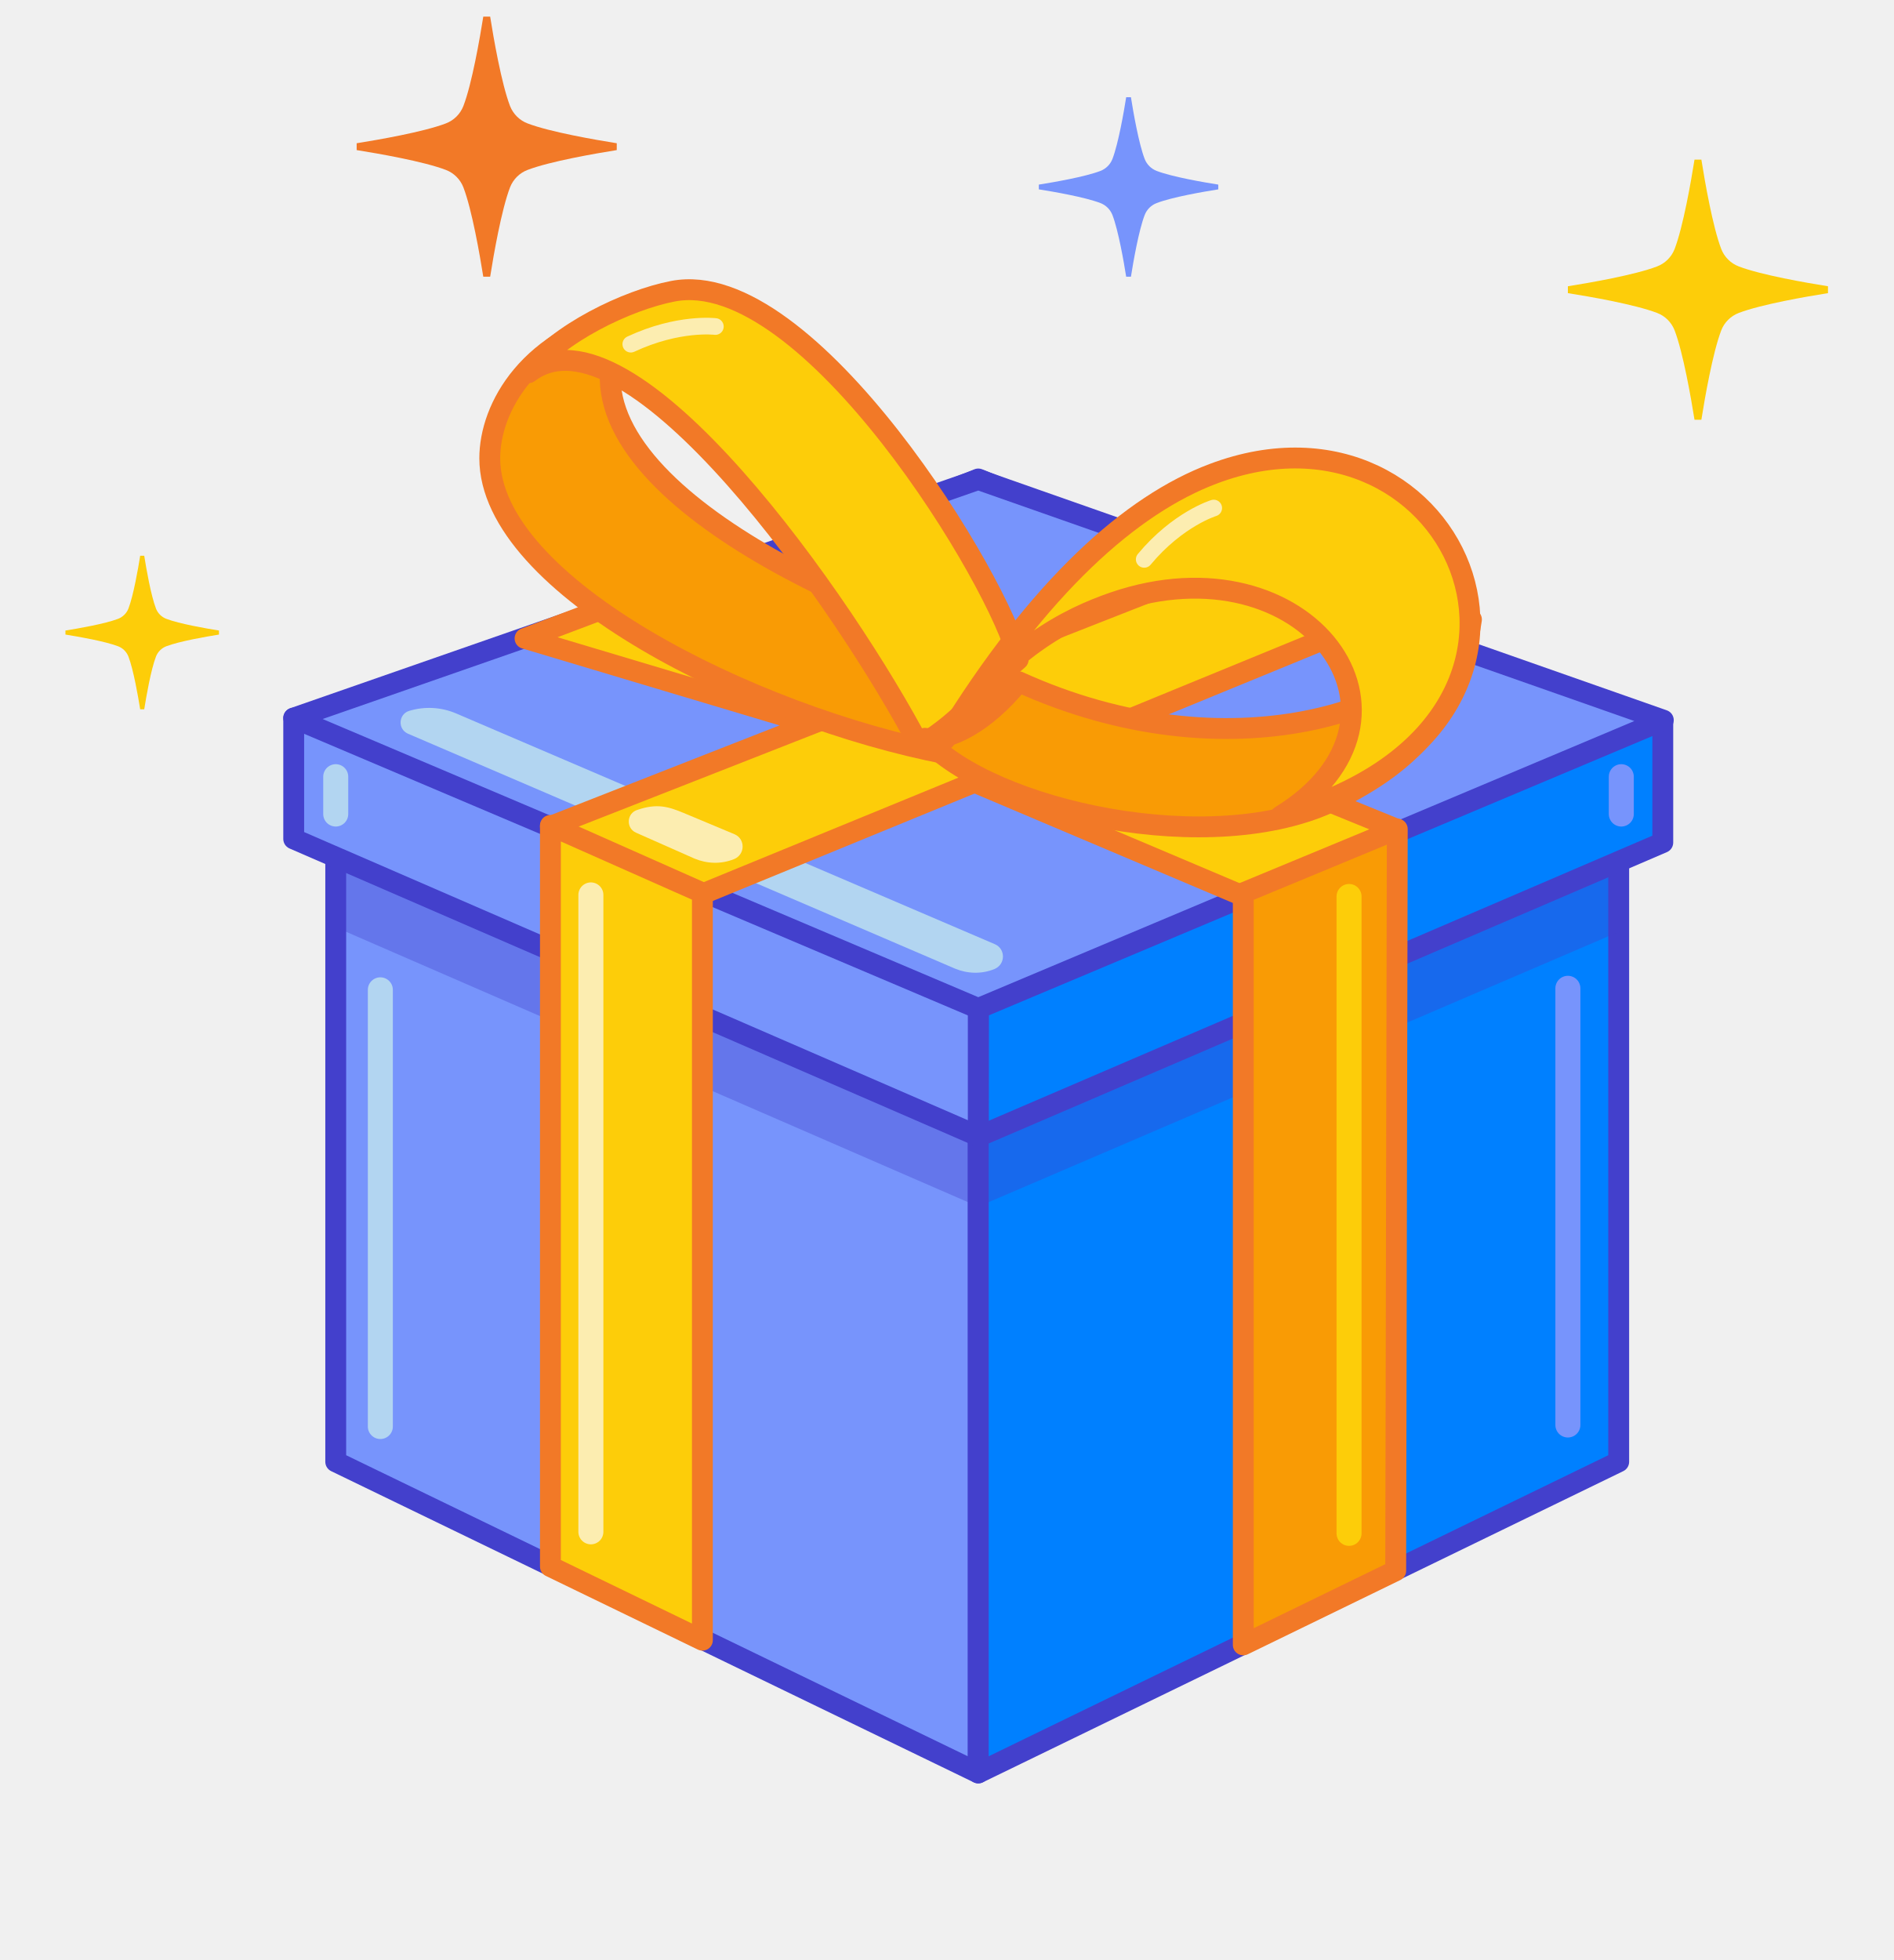
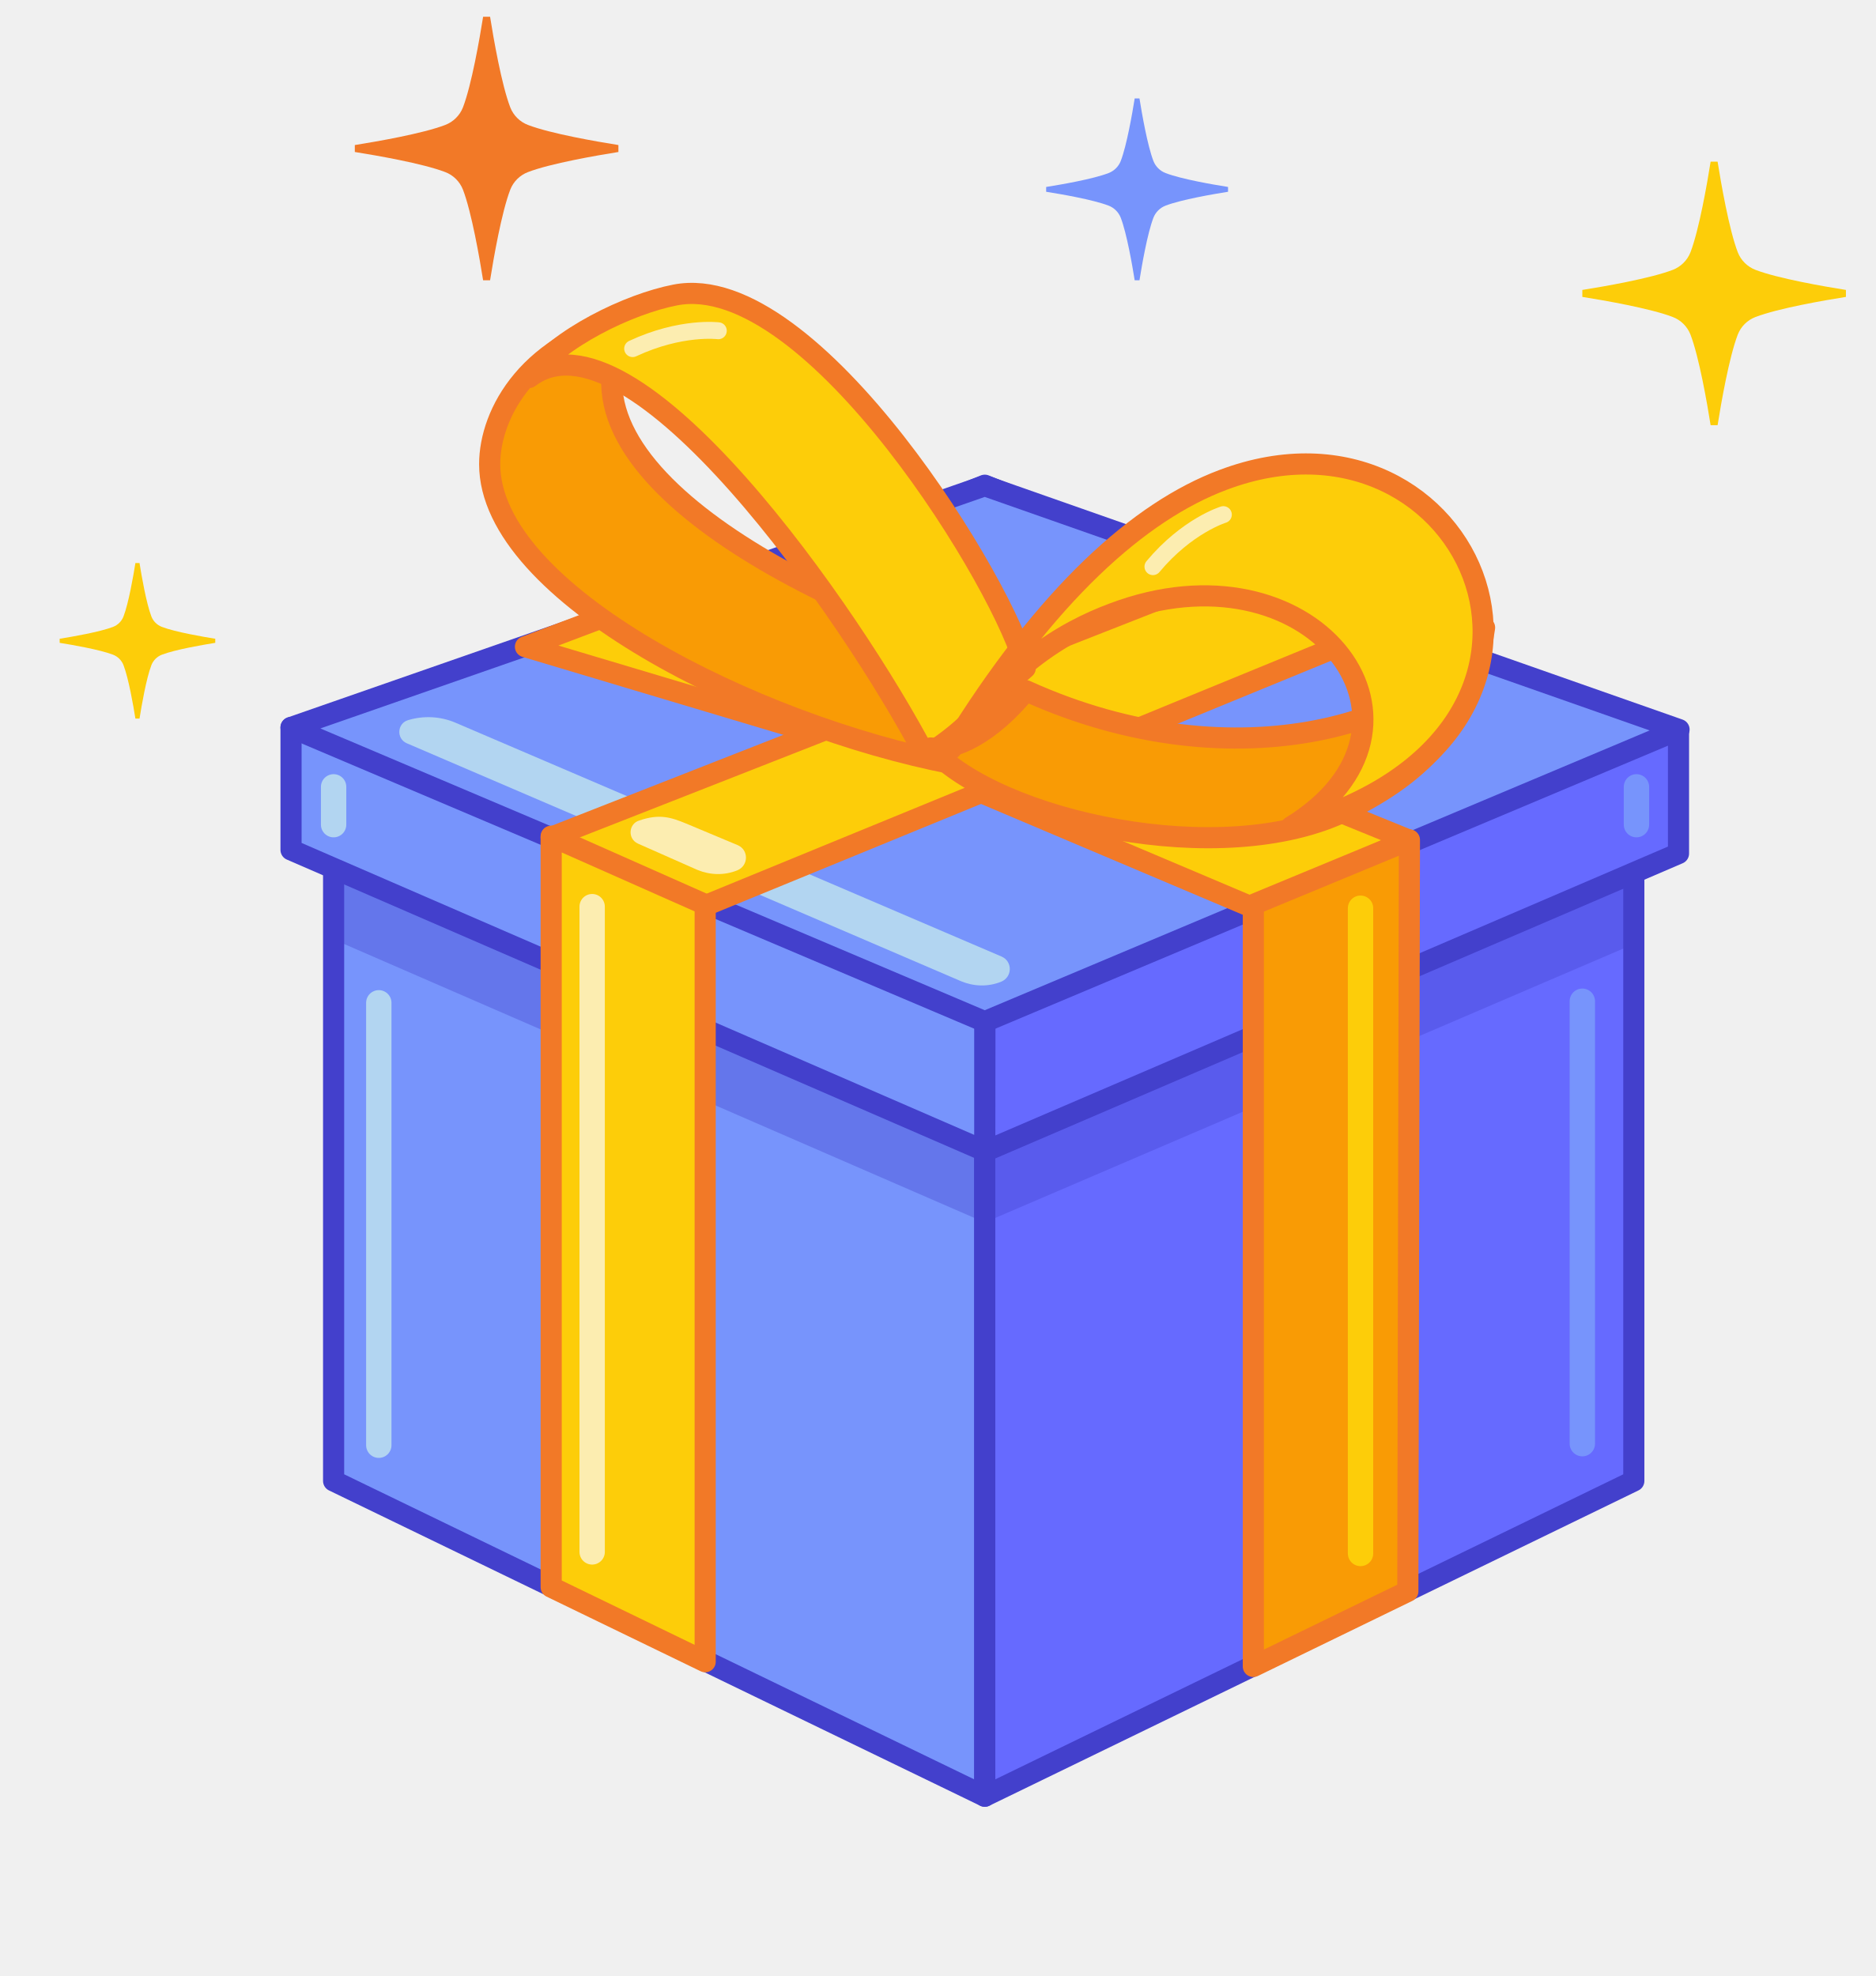
- <svg xmlns="http://www.w3.org/2000/svg" width="width" height="height" viewBox="0 0 57 59" fill="none">
+ <svg xmlns="http://www.w3.org/2000/svg" width="width" height="height" viewBox="0 0 56 59" fill="none">
  <g id="Present_ 1" clip-path="url(#clip0_1422_38365)">
-     <g id="Group 156351">
+     <g id="Group 156352">
      <g id="BOX">
        <g id="Group">
-           <path id="Vector" d="M10.107 22.24V44.002L29.45 53.369V30.358L10.107 22.24Z" fill="#7794FC" stroke="#4340CC" stroke-width="0.628" stroke-miterlimit="10" stroke-linecap="round" stroke-linejoin="round" />
-           <path id="Vector_2" d="M48.73 22.24V44.002L29.45 53.369V30.358L48.73 22.24Z" fill="#0080FF" stroke="#4340CC" stroke-width="0.628" stroke-miterlimit="10" stroke-linecap="round" stroke-linejoin="round" />
-           <path id="Vector_3" d="M29.45 14.418L48.668 22.146L29.45 30.358L10.107 22.193L29.45 14.418Z" fill="#4747DD" stroke="#4340CC" stroke-width="0.628" stroke-miterlimit="10" stroke-linecap="round" stroke-linejoin="round" />
+           <path id="Vector" d="M9.959 22.348V44.218L29.398 53.632V30.506L9.959 22.348Z" fill="#7794FC" stroke="#4340CC" stroke-width="0.631" stroke-miterlimit="10" stroke-linecap="round" stroke-linejoin="round" />
+           <path id="Vector_2" d="M48.773 22.348V44.218L29.397 53.632V30.506L48.773 22.348Z" fill="#666AFF" stroke="#4340CC" stroke-width="0.631" stroke-miterlimit="10" stroke-linecap="round" stroke-linejoin="round" />
+           <path id="Vector_3" d="M29.398 14.488L48.711 22.254L29.398 30.506L9.959 22.301L29.398 14.488Z" fill="#4747DD" stroke="#4340CC" stroke-width="0.631" stroke-miterlimit="10" stroke-linecap="round" stroke-linejoin="round" />
        </g>
      </g>
      <g id="Cover_1_">
        <g id="Group_2">
-           <path id="Vector_4" opacity="0.35" d="M48.808 25.909V28.017L29.45 36.322L10.2 27.954V25.847L48.808 25.909Z" fill="#4340CC" />
+           <path id="Vector_4" opacity="0.35" d="M48.852 26.035V28.154L29.397 36.5L10.053 28.091V25.973L48.852 26.035Z" fill="#4340CC" />
          <g id="Group_3">
-             <path id="Vector_5" d="M50.057 25.362L29.45 34.214L29.465 21.771L50.057 21.787V25.362Z" fill="#0080FF" stroke="#4340CC" stroke-width="0.628" stroke-miterlimit="10" stroke-linecap="round" stroke-linejoin="round" />
-             <path id="Vector_6" d="M29.45 21.772L8.842 21.616V25.253C19.084 29.703 13.604 27.314 29.45 34.199V21.772Z" fill="#7794FC" stroke="#4340CC" stroke-width="0.628" stroke-miterlimit="10" stroke-linecap="round" stroke-linejoin="round" />
-             <path id="Vector_7" d="M29.45 14.434L50.073 21.678L29.45 30.358L8.842 21.615L29.45 14.434Z" fill="#7794FC" stroke="#4340CC" stroke-width="0.628" stroke-miterlimit="10" stroke-linecap="round" stroke-linejoin="round" />
-             <path id="Vector_8" d="M13.729 21.475L29.949 28.422C30.277 28.563 30.277 29.031 29.934 29.172C29.543 29.328 29.122 29.312 28.747 29.156L12.277 22.084C11.965 21.943 11.996 21.491 12.324 21.397C12.792 21.256 13.292 21.288 13.729 21.475Z" fill="#B2D5F1" />
+             <path id="Vector_5" d="M50.107 25.485L29.397 34.381L29.413 21.877L50.107 21.893V25.485Z" fill="#666AFF" stroke="#4340CC" stroke-width="0.631" stroke-miterlimit="10" stroke-linecap="round" stroke-linejoin="round" />
+             <path id="Vector_6" d="M29.397 21.878L8.688 21.721V25.376C18.98 29.848 13.473 27.447 29.397 34.366V21.878Z" fill="#7794FC" stroke="#4340CC" stroke-width="0.631" stroke-miterlimit="10" stroke-linecap="round" stroke-linejoin="round" />
+             <path id="Vector_7" d="M29.397 14.503L50.123 21.783L29.397 30.506L8.688 21.721L29.397 14.503Z" fill="#7794FC" stroke="#4340CC" stroke-width="0.631" stroke-miterlimit="10" stroke-linecap="round" stroke-linejoin="round" />
+             <path id="Vector_8" d="M13.598 21.579L29.899 28.561C30.229 28.702 30.229 29.173 29.884 29.314C29.491 29.471 29.068 29.455 28.691 29.298L12.139 22.191C11.825 22.05 11.857 21.595 12.186 21.501C12.657 21.36 13.159 21.391 13.598 21.579Z" fill="#B2D5F1" />
          </g>
        </g>
      </g>
      <g id="Ribbons_1_">
        <g id="Group_4">
-           <path id="Vector_9" d="M22.097 16.838L15.806 19.217L27.061 22.584C28.56 21.99 30.09 21.381 31.573 20.695L22.097 16.838Z" fill="#FDCD09" stroke="#F27927" stroke-width="0.628" stroke-miterlimit="10" stroke-linecap="round" stroke-linejoin="round" />
+           <path id="Vector_9" d="M22.008 16.919L15.686 19.31L26.997 22.693C28.503 22.097 30.041 21.485 31.531 20.795L22.008 16.919Z" fill="#FDCD09" stroke="#F27927" stroke-width="0.631" stroke-miterlimit="10" stroke-linecap="round" stroke-linejoin="round" />
          <g id="Group_5">
-             <path id="Vector_10" d="M42.033 24.956L31.573 20.694C30.09 21.381 28.56 21.99 27.061 22.583L37.459 26.986L42.033 24.956Z" fill="#FDCD09" stroke="#F27927" stroke-width="0.628" stroke-miterlimit="10" stroke-linecap="round" stroke-linejoin="round" />
-             <path id="Vector_11" d="M42.064 24.956L42.017 47.281L37.428 49.514V26.877L42.064 24.956Z" fill="#F99B05" stroke="#F27927" stroke-width="0.628" stroke-miterlimit="10" stroke-linecap="round" stroke-linejoin="round" />
+             <path id="Vector_10" d="M42.043 25.078L31.531 20.795C30.041 21.485 28.503 22.097 26.997 22.693L37.446 27.118L42.043 25.078Z" fill="#FDCD09" stroke="#F27927" stroke-width="0.631" stroke-miterlimit="10" stroke-linecap="round" stroke-linejoin="round" />
+             <path id="Vector_11" d="M42.074 25.078L42.027 47.514L37.415 49.757V27.008L42.074 25.078Z" fill="#F99B05" stroke="#F27927" stroke-width="0.631" stroke-miterlimit="10" stroke-linecap="round" stroke-linejoin="round" />
          </g>
-           <path id="Vector_12" d="M36.819 16.948L27.155 20.741C28.654 21.397 30.199 21.959 31.651 22.615L41.424 18.603L36.819 16.948Z" fill="#FDCD09" stroke="#F27927" stroke-width="0.628" stroke-miterlimit="10" stroke-linecap="round" stroke-linejoin="round" />
+           <path id="Vector_12" d="M36.803 17.029L27.091 20.842C28.598 21.501 30.151 22.066 31.61 22.724L41.431 18.692L36.803 17.029Z" fill="#FDCD09" stroke="#F27927" stroke-width="0.631" stroke-miterlimit="10" stroke-linecap="round" stroke-linejoin="round" />
          <g id="Group_6">
-             <path id="Vector_13" d="M16.57 24.878L21.113 26.923L31.651 22.599C30.199 21.943 28.654 21.397 27.155 20.726L16.57 24.878Z" fill="#FDCD09" stroke="#F27927" stroke-width="0.628" stroke-miterlimit="10" stroke-linecap="round" stroke-linejoin="round" />
-             <path id="Vector_14" d="M16.57 24.847V47.156L21.145 49.373V26.877L16.57 24.847Z" fill="#FDCD09" stroke="#F27927" stroke-width="0.628" stroke-miterlimit="10" stroke-linecap="round" stroke-linejoin="round" />
+             <path id="Vector_13" d="M16.454 25L21.019 27.055L31.61 22.709C30.151 22.05 28.597 21.501 27.091 20.826L16.454 25Z" fill="#FDCD09" stroke="#F27927" stroke-width="0.631" stroke-miterlimit="10" stroke-linecap="round" stroke-linejoin="round" />
+             <path id="Vector_14" d="M16.454 24.968V47.388L21.051 49.616V27.007L16.454 24.968Z" fill="#FDCD09" stroke="#F27927" stroke-width="0.631" stroke-miterlimit="10" stroke-linecap="round" stroke-linejoin="round" />
          </g>
        </g>
-         <path id="Vector_15" d="M20.582 24.472L22.112 25.112C22.44 25.253 22.44 25.721 22.097 25.862C21.706 26.018 21.285 26.002 20.91 25.846L19.146 25.065C18.834 24.925 18.865 24.472 19.193 24.378C19.786 24.175 20.13 24.285 20.582 24.472Z" fill="#FCEDB0" />
-         <path id="Vector_16" d="M10.107 23.38V24.504" stroke="#B2D5F1" stroke-width="0.753" stroke-miterlimit="10" stroke-linecap="round" />
-         <path id="Vector_17" d="M48.808 23.38V24.504" stroke="#7794FC" stroke-width="0.753" stroke-miterlimit="10" stroke-linecap="round" />
-         <path id="Vector_18" d="M11.45 29.796V42.941" stroke="#B2D5F1" stroke-width="0.753" stroke-miterlimit="10" stroke-linecap="round" />
-         <path id="Vector_19" d="M47.2 29.75V42.895" stroke="#7794FC" stroke-width="0.753" stroke-miterlimit="10" stroke-linecap="round" />
-         <path id="Vector_20" d="M17.788 26.939V46.111" stroke="#FCEDB0" stroke-width="0.753" stroke-miterlimit="10" stroke-linecap="round" />
-         <path id="Vector_21" d="M40.612 26.986V46.157" stroke="#FDCD09" stroke-width="0.753" stroke-miterlimit="10" stroke-linecap="round" />
+         <path id="Vector_15" d="M20.486 24.591L22.023 25.235C22.353 25.376 22.353 25.846 22.008 25.988C21.616 26.145 21.192 26.129 20.815 25.972L19.043 25.188C18.729 25.046 18.76 24.591 19.09 24.497C19.686 24.293 20.031 24.403 20.486 24.591Z" fill="#FCEDB0" />
+         <path id="Vector_16" d="M9.959 23.494V24.623" stroke="#B2D5F1" stroke-width="0.757" stroke-miterlimit="10" stroke-linecap="round" />
+         <path id="Vector_17" d="M48.852 23.494V24.623" stroke="#7794FC" stroke-width="0.757" stroke-miterlimit="10" stroke-linecap="round" />
+         <path id="Vector_18" d="M11.308 29.942V43.152" stroke="#B2D5F1" stroke-width="0.757" stroke-miterlimit="10" stroke-linecap="round" />
+         <path id="Vector_19" d="M47.236 29.895V43.105" stroke="#7794FC" stroke-width="0.757" stroke-miterlimit="10" stroke-linecap="round" />
+         <path id="Vector_20" d="M17.677 27.071V46.337" stroke="#FCEDB0" stroke-width="0.757" stroke-miterlimit="10" stroke-linecap="round" />
+         <path id="Vector_21" d="M40.615 27.118V46.384" stroke="#FDCD09" stroke-width="0.757" stroke-miterlimit="10" stroke-linecap="round" />
      </g>
      <g id="Bow_1_">
        <g id="Group_7">
          <g id="Group_8">
-             <path id="Vector_22" d="M28.482 22.693C22.659 21.569 14.744 17.65 14.744 13.794C14.744 12.28 15.915 10.125 19.037 9.454C15.993 13.638 23.97 17.947 30.511 19.805C29.981 20.46 29.403 21.99 28.482 22.693Z" fill="#F99B05" stroke="#F27927" stroke-width="0.628" stroke-miterlimit="10" stroke-linecap="round" stroke-linejoin="round" />
-             <path id="Vector_23" d="M27.686 22.458C25.5 18.274 18.959 8.876 15.915 11.218C16.773 10.047 18.881 9.032 20.255 8.767C24.345 7.971 30.152 17.572 30.652 19.851C29.419 20.913 29.075 21.6 27.686 22.458Z" fill="#FDCD09" stroke="#F27927" stroke-width="0.628" stroke-miterlimit="10" stroke-linecap="round" stroke-linejoin="round" />
+             <path id="Vector_22" d="M28.425 22.803C22.573 21.673 14.618 17.735 14.618 13.86C14.618 12.338 15.795 10.173 18.933 9.499C15.873 13.703 23.89 18.034 30.464 19.901C29.931 20.559 29.35 22.097 28.425 22.803Z" fill="#F99B05" stroke="#F27927" stroke-width="0.631" stroke-miterlimit="10" stroke-linecap="round" stroke-linejoin="round" />
+             <path id="Vector_23" d="M27.625 22.568C25.428 18.363 18.854 8.918 15.795 11.271C16.658 10.095 18.776 9.075 20.157 8.808C24.267 8.008 30.104 17.657 30.606 19.948C29.366 21.015 29.021 21.705 27.625 22.568Z" fill="#FDCD09" stroke="#F27927" stroke-width="0.631" stroke-miterlimit="10" stroke-linecap="round" stroke-linejoin="round" />
          </g>
          <g id="Group_9">
-             <path id="Vector_24" d="M30.668 20.523C36.959 23.38 42.891 21.444 44.297 18.649C43.875 21.506 42.532 22.927 40.191 24.082C36.491 25.893 29.825 24.395 27.842 22.224C28.544 22.318 29.637 21.787 30.668 20.523Z" fill="#F99B05" stroke="#F27927" stroke-width="0.628" stroke-miterlimit="10" stroke-linecap="round" stroke-linejoin="round" />
-             <path id="Vector_25" d="M36.522 14.262C34.071 15.184 31.292 17.619 28.451 22.256C30.199 19.539 32.213 18.587 33.525 18.134C39.348 16.136 43.344 21.616 38.551 24.566C48.465 21.787 43.922 11.468 36.522 14.262Z" fill="#FDCD09" stroke="#F27927" stroke-width="0.628" stroke-miterlimit="10" stroke-linecap="round" stroke-linejoin="round" />
+             <path id="Vector_24" d="M30.621 20.622C36.944 23.494 42.906 21.548 44.318 18.74C43.894 21.611 42.545 23.039 40.192 24.2C36.473 26.02 29.774 24.513 27.782 22.333C28.488 22.427 29.586 21.893 30.621 20.622Z" fill="#F99B05" stroke="#F27927" stroke-width="0.631" stroke-miterlimit="10" stroke-linecap="round" stroke-linejoin="round" />
+             <path id="Vector_25" d="M36.505 14.331C34.041 15.257 31.249 17.704 28.393 22.364C30.151 19.634 32.174 18.677 33.492 18.222C39.344 16.213 43.361 21.72 38.544 24.686C48.507 21.893 43.941 11.522 36.505 14.331Z" fill="#FDCD09" stroke="#F27927" stroke-width="0.631" stroke-miterlimit="10" stroke-linecap="round" stroke-linejoin="round" />
          </g>
        </g>
        <g id="Vector_26">
-           <path d="M21.535 9.829C21.535 9.829 20.426 9.689 18.99 10.36L21.535 9.829Z" fill="#FCEDB0" />
-           <path d="M21.535 9.829C21.535 9.829 20.426 9.689 18.99 10.36" stroke="#FCEDB0" stroke-width="0.502" stroke-miterlimit="10" stroke-linecap="round" />
+           <path d="M21.443 9.876C21.443 9.876 20.329 9.734 18.886 10.409Z" fill="#FCEDB0" />
+           <path d="M21.443 9.876C21.443 9.876 20.329 9.734 18.886 10.409" stroke="#FCEDB0" stroke-width="0.505" stroke-miterlimit="10" stroke-linecap="round" />
        </g>
        <g id="Vector_27">
-           <path d="M36.538 15.293C36.538 15.293 35.46 15.62 34.446 16.838L36.538 15.293Z" fill="#FCEDB0" />
-           <path d="M36.538 15.293C36.538 15.293 35.46 15.62 34.446 16.838" stroke="#FCEDB0" stroke-width="0.502" stroke-miterlimit="10" stroke-linecap="round" />
+           <path d="M36.52 15.366C36.52 15.366 35.438 15.695 34.418 16.919Z" fill="#FCEDB0" />
+           <path d="M36.52 15.366C36.52 15.366 35.438 15.695 34.418 16.919" stroke="#FCEDB0" stroke-width="0.505" stroke-miterlimit="10" stroke-linecap="round" />
        </g>
      </g>
      <g id="Group 156350">
-         <path id="Vector_28" d="M18.567 4.415V4.518C17.928 4.62 16.557 4.857 15.882 5.115C15.64 5.207 15.45 5.397 15.355 5.637C15.097 6.308 14.857 7.688 14.756 8.33H14.549C14.447 7.688 14.208 6.308 13.949 5.637C13.855 5.397 13.663 5.206 13.423 5.115C12.748 4.857 11.376 4.62 10.737 4.518V4.312C11.376 4.21 12.748 3.973 13.423 3.715C13.664 3.623 13.855 3.433 13.949 3.194C14.208 2.522 14.447 1.142 14.549 0.5H14.756C14.857 1.142 15.097 2.522 15.355 3.194C15.45 3.433 15.642 3.624 15.882 3.715C16.557 3.973 17.928 4.21 18.567 4.312V4.415Z" fill="#F27927" />
+         <path id="Vector_28" d="M18.461 4.434V4.538C17.819 4.641 16.44 4.878 15.762 5.138C15.519 5.231 15.327 5.421 15.233 5.662C14.973 6.337 14.732 7.724 14.63 8.369H14.422C14.32 7.724 14.079 6.337 13.82 5.662C13.725 5.421 13.532 5.229 13.291 5.138C12.613 4.878 11.234 4.641 10.592 4.538V4.331C11.234 4.228 12.613 3.991 13.291 3.731C13.533 3.638 13.725 3.448 13.82 3.207C14.079 2.532 14.32 1.145 14.422 0.5H14.63C14.732 1.145 14.973 2.532 15.233 3.207C15.327 3.448 15.521 3.64 15.762 3.731C16.44 3.991 17.819 4.228 18.461 4.331V4.434Z" fill="#F27927" />
      </g>
      <g id="Group 156349">
-         <path id="Vector_29" d="M36.676 5.629V5.7C36.235 5.77 35.288 5.933 34.823 6.112C34.656 6.175 34.524 6.306 34.46 6.472C34.281 6.935 34.116 7.887 34.046 8.33H33.903C33.833 7.887 33.667 6.935 33.489 6.472C33.424 6.306 33.291 6.174 33.126 6.112C32.66 5.933 31.714 5.77 31.273 5.7V5.557C31.714 5.487 32.66 5.324 33.126 5.146C33.293 5.082 33.424 4.951 33.489 4.786C33.667 4.322 33.833 3.37 33.903 2.927H34.046C34.116 3.37 34.281 4.322 34.46 4.786C34.524 4.951 34.657 5.083 34.823 5.146C35.288 5.324 36.235 5.487 36.676 5.557V5.629Z" fill="#7794FC" />
+         <path id="Vector_29" d="M36.66 5.654V5.726C36.216 5.796 35.265 5.96 34.797 6.139C34.63 6.203 34.497 6.335 34.432 6.501C34.253 6.967 34.087 7.923 34.016 8.369H33.873C33.802 7.923 33.636 6.967 33.457 6.501C33.392 6.335 33.258 6.202 33.092 6.139C32.624 5.96 31.673 5.796 31.23 5.726V5.582C31.673 5.512 32.624 5.348 33.092 5.168C33.259 5.104 33.392 4.973 33.457 4.807C33.636 4.341 33.802 3.384 33.873 2.939H34.016C34.087 3.384 34.253 4.341 34.432 4.807C34.497 4.973 34.631 5.105 34.797 5.168C35.265 5.348 36.216 5.512 36.66 5.582V5.654Z" fill="#7794FC" />
      </g>
      <g id="Group 156348">
-         <path id="Vector_30" d="M6.592 19.041V19.102C6.215 19.162 5.405 19.302 5.006 19.454C4.864 19.509 4.751 19.621 4.696 19.762C4.543 20.159 4.402 20.973 4.342 21.352H4.22C4.16 20.973 4.018 20.159 3.866 19.762C3.81 19.621 3.697 19.508 3.555 19.454C3.157 19.302 2.347 19.162 1.97 19.102V18.98C2.347 18.92 3.157 18.78 3.555 18.628C3.697 18.573 3.81 18.461 3.866 18.32C4.018 17.923 4.16 17.109 4.22 16.73H4.342C4.402 17.109 4.543 17.923 4.696 18.32C4.751 18.461 4.865 18.574 5.006 18.628C5.405 18.78 6.215 18.92 6.592 18.98V19.041Z" fill="#FDCD09" />
+         <path id="Vector_30" d="M6.426 19.133V19.194C6.047 19.255 5.233 19.395 4.833 19.548C4.69 19.603 4.576 19.716 4.52 19.858C4.367 20.256 4.225 21.075 4.165 21.456H4.042C3.982 21.075 3.839 20.256 3.686 19.858C3.63 19.716 3.516 19.602 3.374 19.548C2.974 19.395 2.16 19.255 1.781 19.194V19.072C2.16 19.011 2.974 18.871 3.374 18.718C3.517 18.663 3.63 18.551 3.686 18.409C3.839 18.01 3.982 17.191 4.042 16.811H4.165C4.225 17.191 4.367 18.01 4.52 18.409C4.576 18.551 4.69 18.664 4.833 18.718C5.233 18.871 6.047 19.011 6.426 19.072V19.133Z" fill="#FDCD09" />
      </g>
      <g id="Group 156347">
-         <path id="Vector_31" d="M55.03 8.72V8.824C54.391 8.925 53.02 9.162 52.345 9.42C52.103 9.513 51.912 9.702 51.818 9.942C51.56 10.614 51.32 11.993 51.219 12.635H51.012C50.91 11.993 50.67 10.614 50.412 9.942C50.318 9.702 50.126 9.511 49.886 9.42C49.211 9.162 47.839 8.925 47.2 8.824V8.617C47.839 8.515 49.211 8.279 49.886 8.02C50.127 7.928 50.318 7.738 50.412 7.499C50.67 6.827 50.91 5.447 51.012 4.805H51.219C51.32 5.447 51.56 6.827 51.818 7.499C51.912 7.738 52.105 7.929 52.345 8.02C53.02 8.279 54.391 8.515 55.03 8.617V8.72Z" fill="#FDCD09" />
+         <path id="Vector_31" d="M55.105 8.761V8.865C54.463 8.967 53.084 9.205 52.406 9.465C52.163 9.558 51.971 9.748 51.877 9.989C51.617 10.664 51.377 12.05 51.274 12.696H51.066C50.964 12.05 50.723 10.664 50.464 9.989C50.369 9.748 50.176 9.556 49.935 9.465C49.257 9.205 47.878 8.967 47.236 8.865V8.657C47.878 8.555 49.257 8.317 49.935 8.058C50.177 7.965 50.369 7.774 50.464 7.534C50.723 6.858 50.964 5.472 51.066 4.827H51.274C51.377 5.472 51.617 6.858 51.877 7.534C51.971 7.774 52.165 7.966 52.406 8.058C53.084 8.317 54.463 8.555 55.105 8.657V8.761Z" fill="#FDCD09" />
      </g>
    </g>
  </g>
  <defs>
    <clipPath id="clip0_1422_38365">
-       <rect width="56" height="58" fill="white" transform="translate(0.5 0.5)" />
+       <rect width="56" height="58" fill="white" transform="translate(0 0.5)" />
    </clipPath>
  </defs>
</svg>
